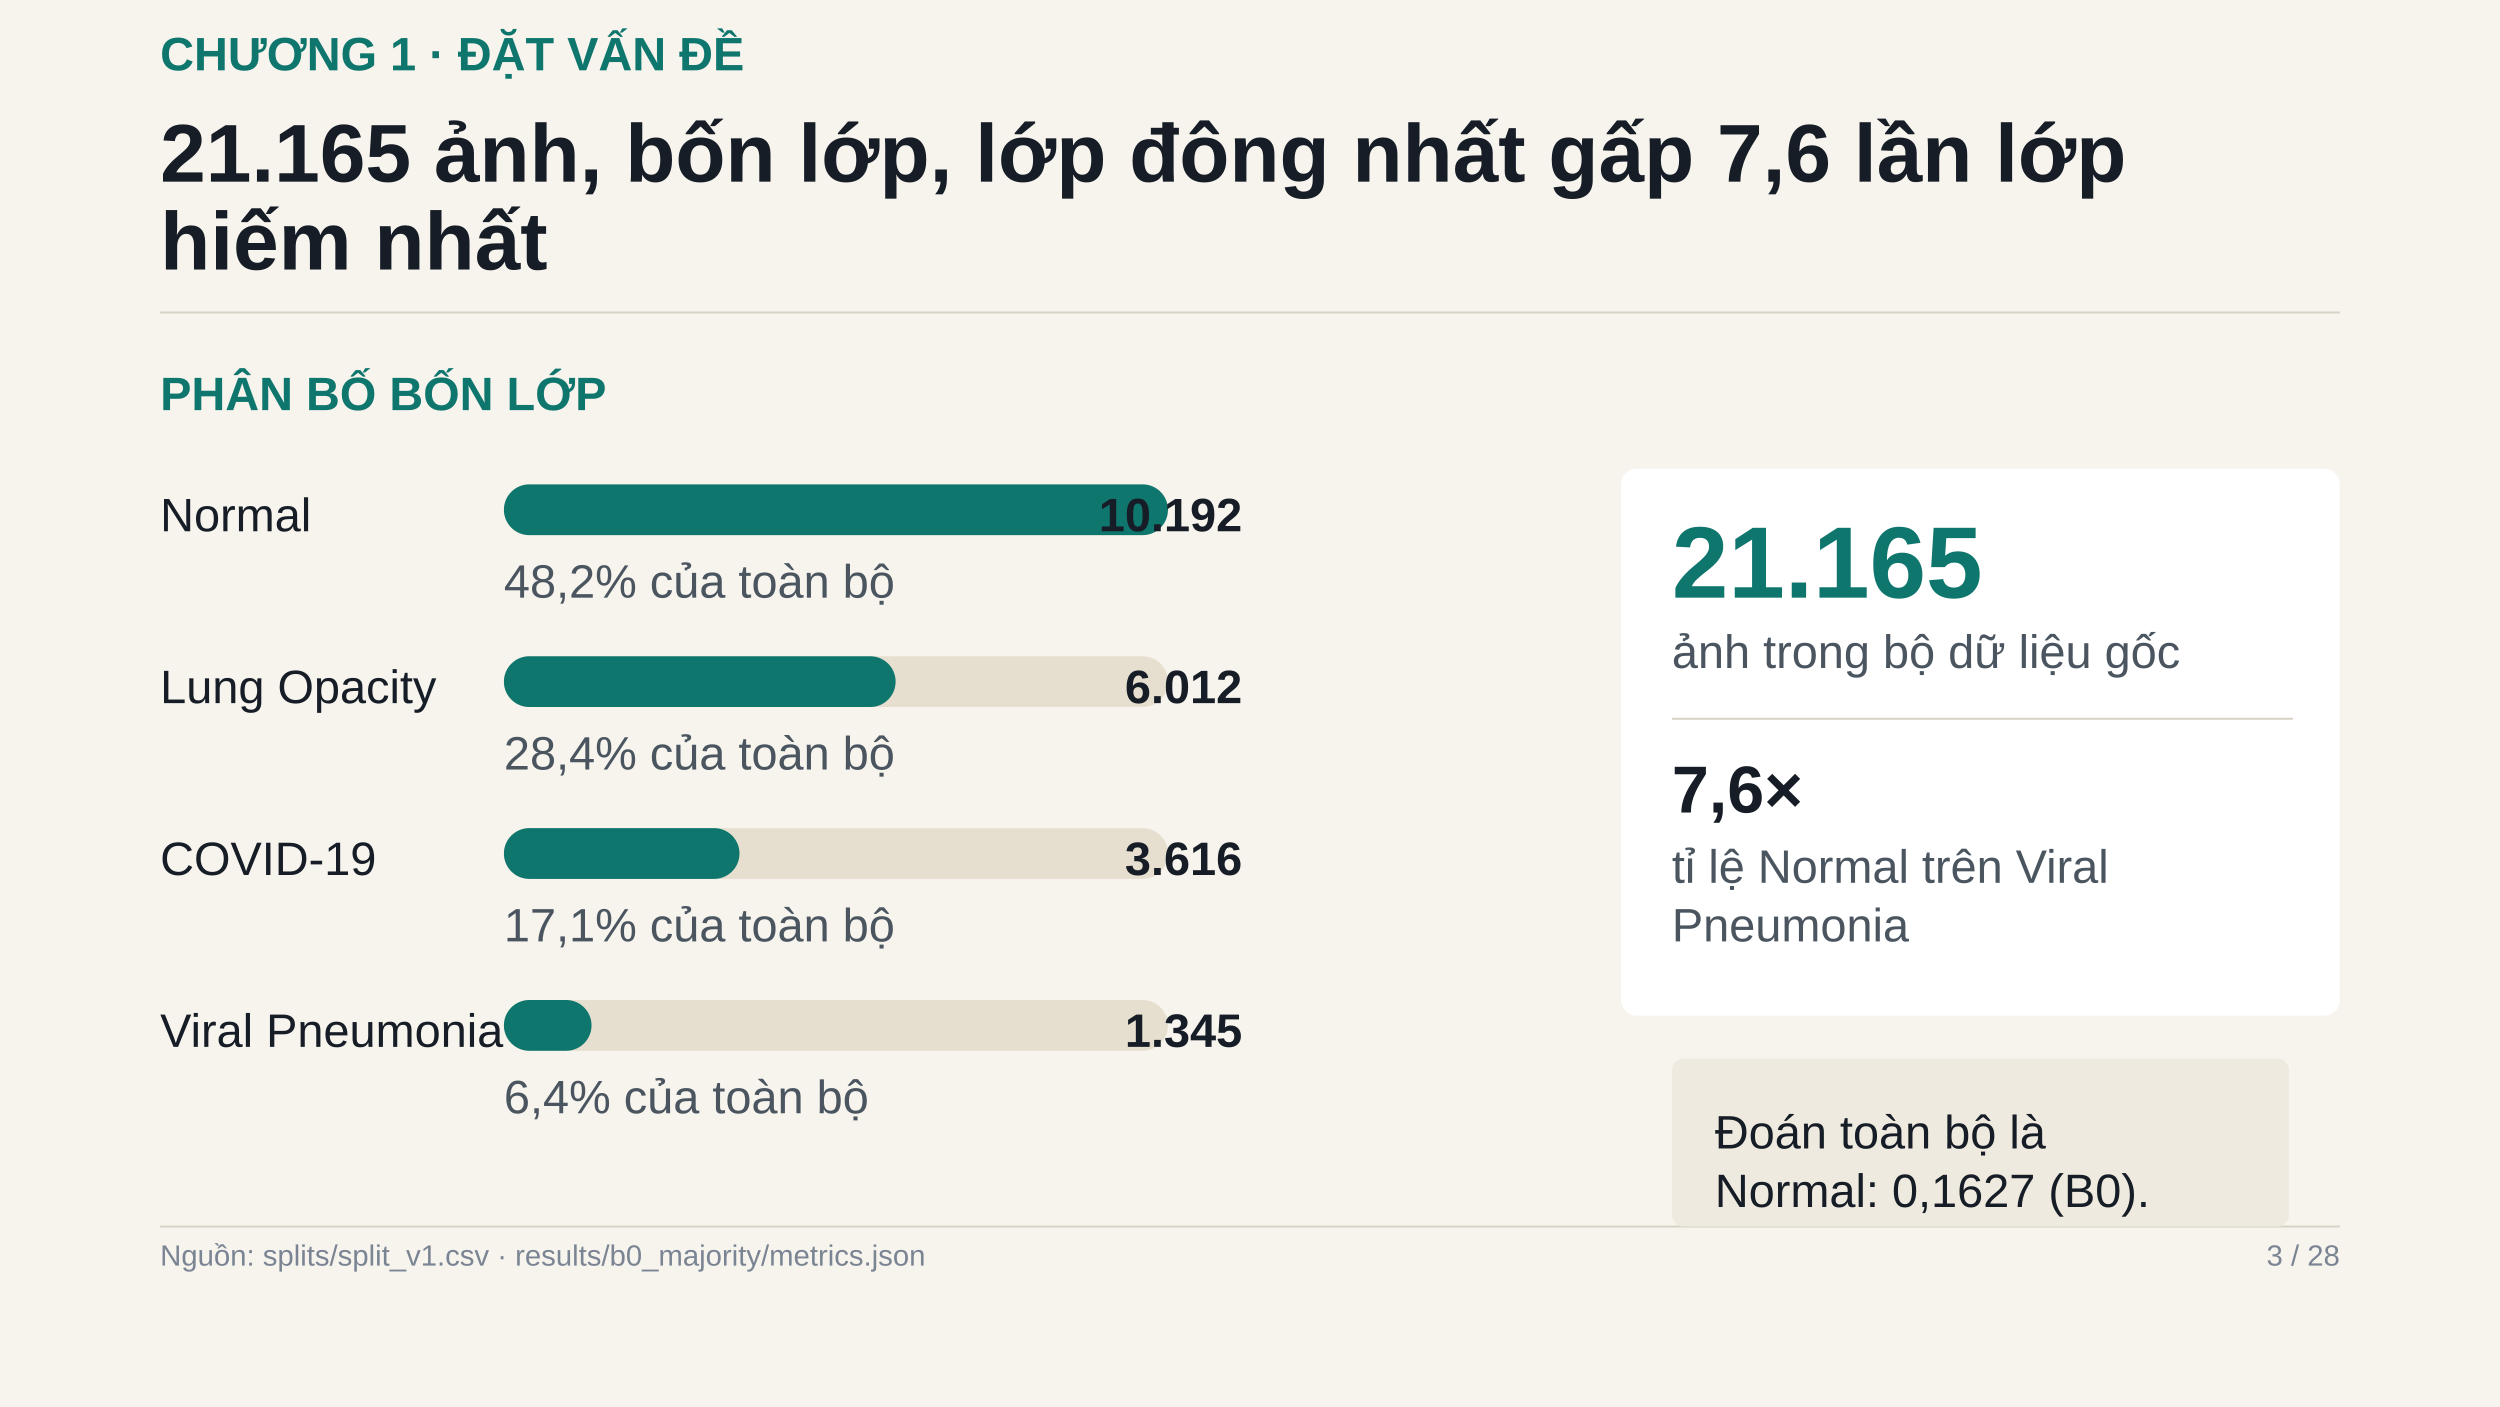
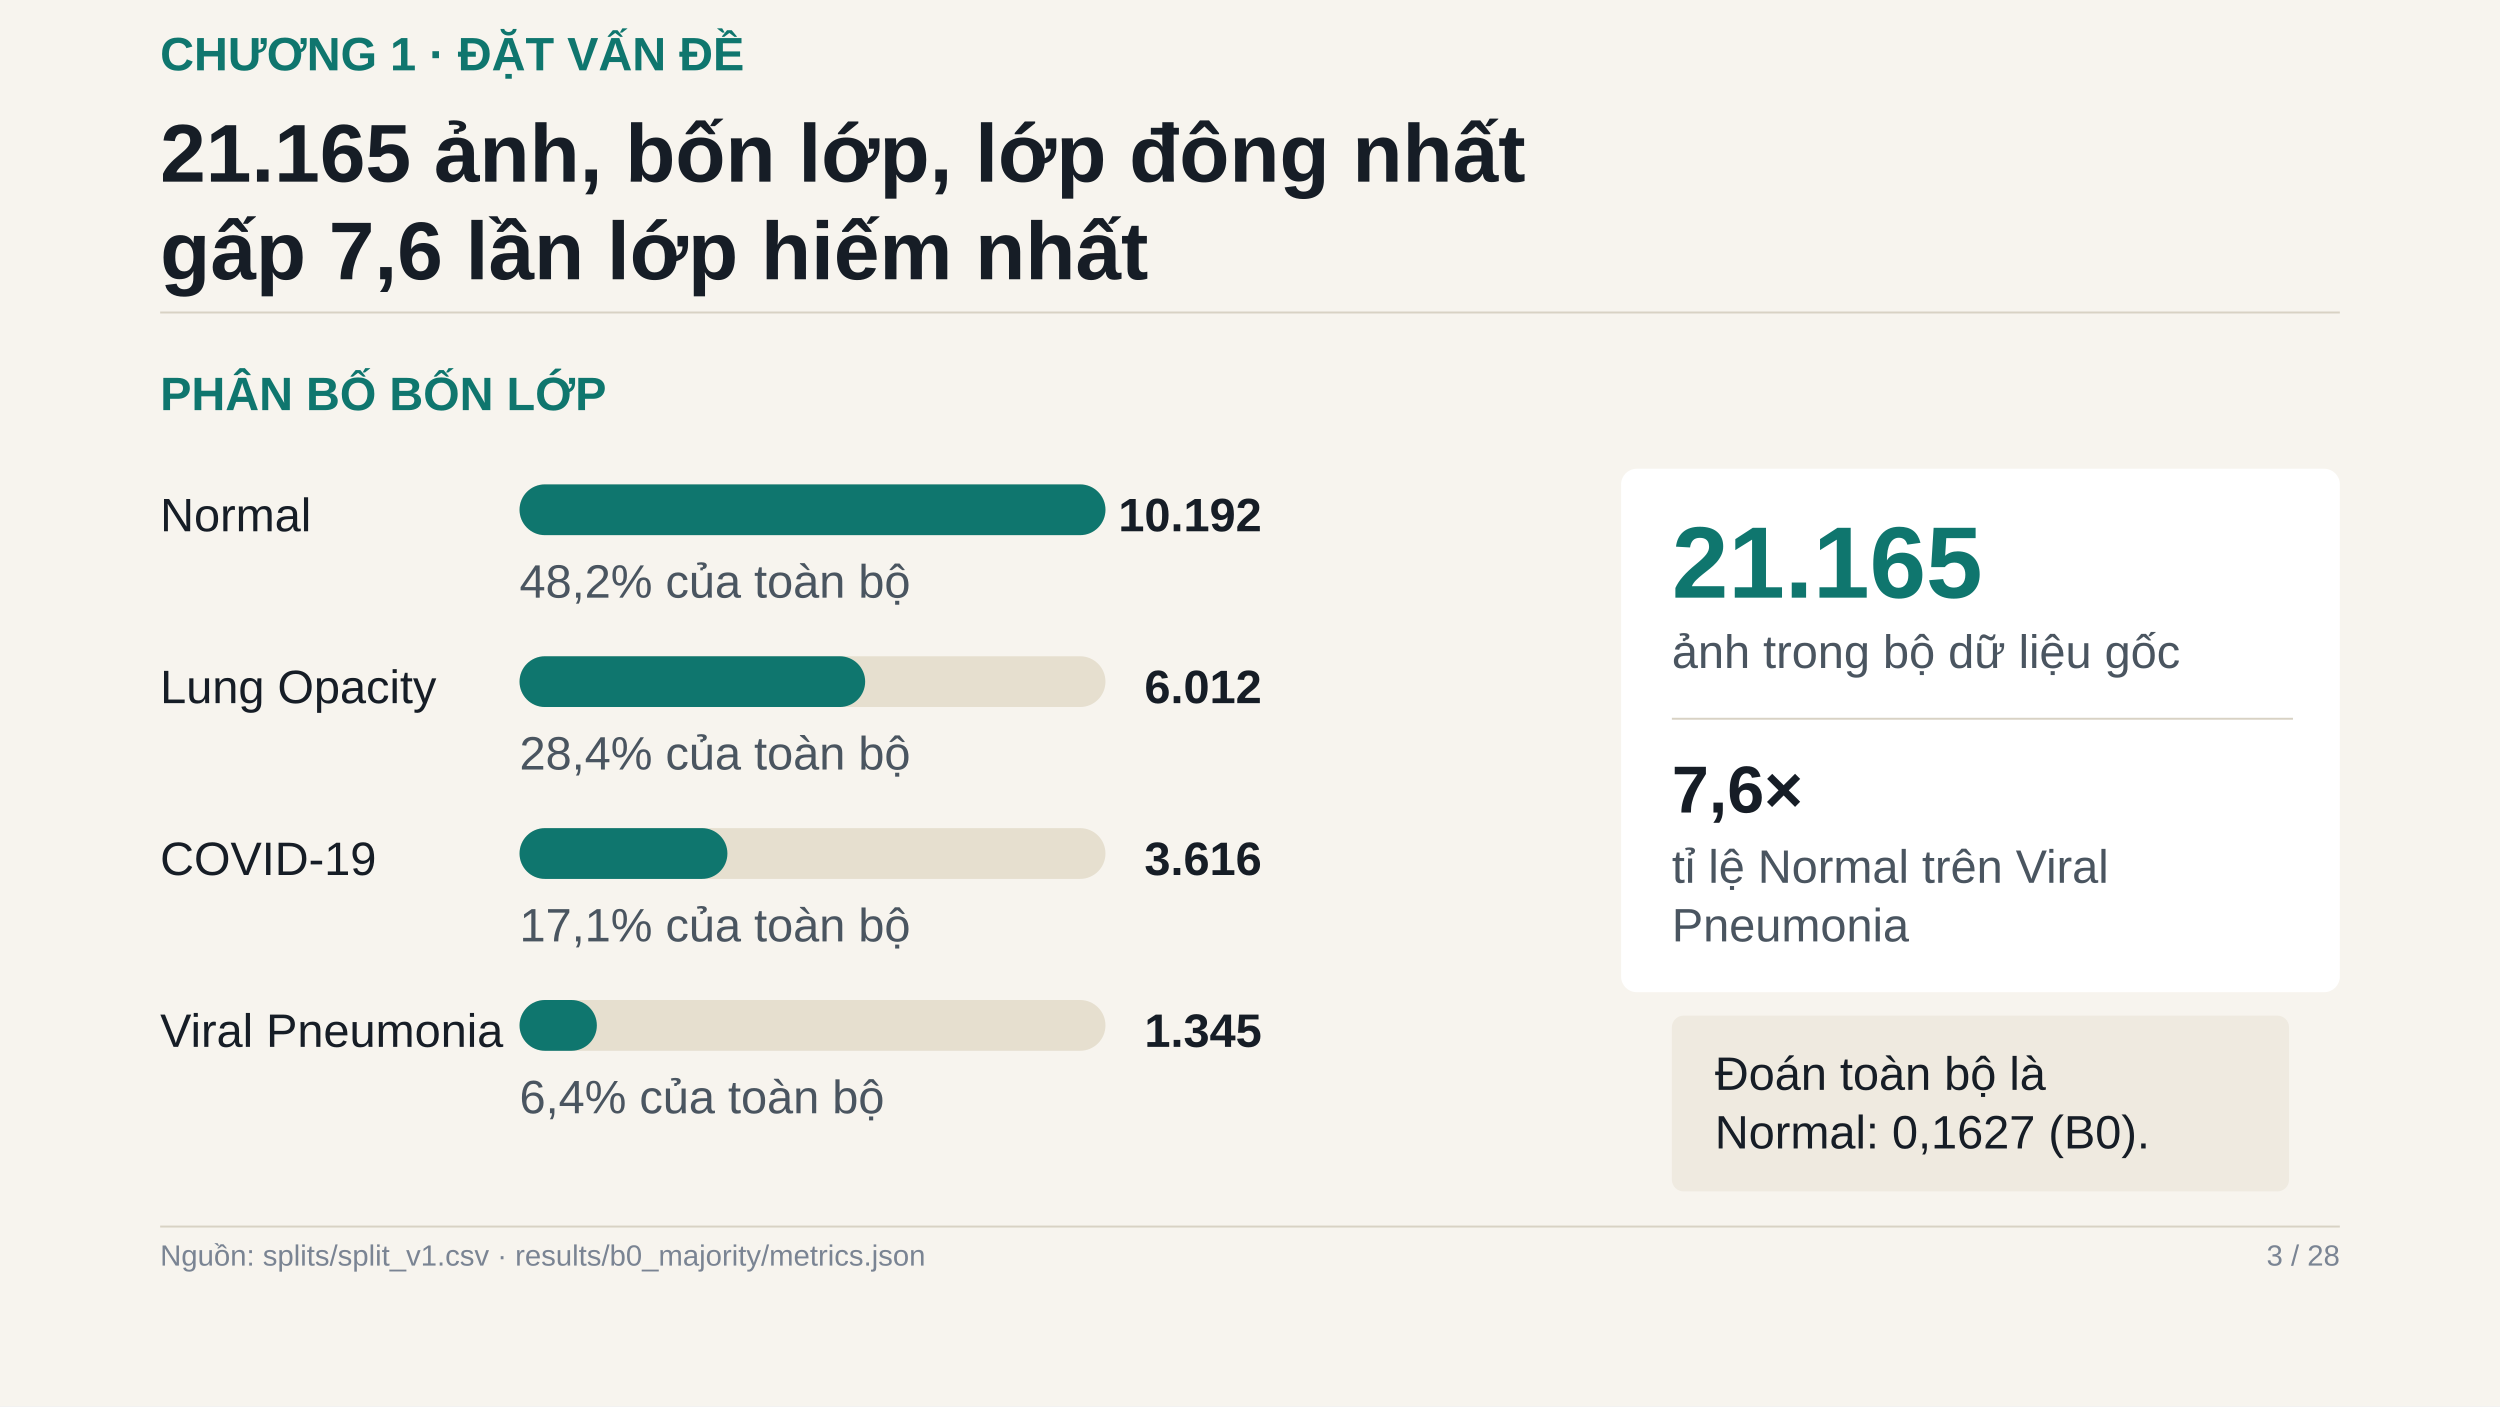
<svg xmlns="http://www.w3.org/2000/svg" width="1280" height="720" viewBox="0 0 1280 720" lang="vi-VN" font-family="Segoe UI, Arial, sans-serif" data-pptx-master="cxr_content_master" data-pptx-master-name="Nội dung CXR" data-pptx-layout="title_content" data-pptx-layout-name="Tiêu đề và nội dung">
  <rect id="master-background" x="0" y="0" width="1280" height="720" fill="#F7F4EE" data-pptx-layer="master" data-pptx-editable="false" />
  <line id="master-header-rule" x1="82" y1="160" x2="1198" y2="160" stroke="#D8D2C4" stroke-width="1" data-pptx-layer="master" data-pptx-editable="false" />
  <line id="master-footer-rule" x1="82" y1="628" x2="1198" y2="628" stroke="#D8D2C4" stroke-width="1" data-pptx-layer="master" data-pptx-editable="false" />
  <g id="03-kicker" data-pptx-bounds="82 14 326 31">
    <text id="03-kicker-text" x="82" y="36" font-size="24" fill="#0F766E" font-weight="700">
      <tspan x="82" y="36" fill="#0F766E" font-size="24">CHƯƠNG 1 · ĐẶT VẤN ĐỀ</tspan>
    </text>
  </g>
  <g id="title-slot" data-pptx-placeholder="title" data-pptx-idx="0" data-pptx-bounds="82 57 1116 97">
    <text id="03-title-slot-carrier" x="82" y="93" font-size="42" fill="#161D26" data-pptx-carrier="true" font-weight="700">
-       <tspan x="82">21.165 ảnh, bốn lớp, lớp đông nhất gấp 7,6 lần lớp</tspan>
-       <tspan x="82" dy="45">hiếm nhất</tspan>
+       <tspan x="82">21.165 ảnh, bốn lớp, lớp đông nhất</tspan>
+       <tspan x="82" dy="50">gấp 7,6 lần lớp hiếm nhất</tspan>
    </text>
  </g>
  <g id="03-classes-label" data-pptx-bounds="82 188 248 31">
    <text id="03-classes-label-text" x="82" y="210" font-size="24" fill="#0F766E" font-weight="700">
      <tspan x="82" y="210" fill="#0F766E" font-size="24">PHÂN BỐ BỐN LỚP</tspan>
    </text>
  </g>
  <g id="03-cls0" data-pptx-bounds="82 248 700 84">
    <g id="03-cls0-name" data-pptx-bounds="82 250 86 31">
      <text id="03-cls0-name-text" x="82" y="272" font-size="24" fill="#161D26">
        <tspan x="82" y="272" fill="#161D26" font-size="24">Normal</tspan>
      </text>
    </g>
-     <rect id="03-cls0-track" x="258" y="248" width="340" height="26" fill="#E6DFCF" rx="13" />
-     <rect id="03-cls0-fill" x="258" y="248" width="340" height="26" fill="#0F766E" rx="13" />
-     <g id="03-cls0-num" data-pptx-bounds="554 250 82 31">
-       <text id="03-cls0-num-text" x="636" y="272" font-size="24" fill="#161D26" font-weight="700" text-anchor="end">
-         <tspan x="636" y="272" fill="#161D26" font-size="24">10.192</tspan>
+     <rect id="03-cls0-track" x="266" y="248" width="300" height="26" fill="#E6DFCF" rx="13" />
+     <rect id="03-cls0-fill" x="266" y="248" width="300" height="26" fill="#0F766E" rx="13" />
+     <g id="03-cls0-num" data-pptx-bounds="564 250 82 31">
+       <text id="03-cls0-num-text" x="646" y="272" font-size="24" fill="#161D26" font-weight="700" text-anchor="end">
+         <tspan x="646" y="272" fill="#161D26" font-size="24">10.192</tspan>
      </text>
    </g>
-     <g id="03-cls0-share" data-pptx-bounds="258 284 210 31">
-       <text id="03-cls0-share-text" x="258" y="306" font-size="24" fill="#4A5560">
-         <tspan x="258" y="306" fill="#4A5560" font-size="24">48,2% của toàn bộ</tspan>
+     <g id="03-cls0-share" data-pptx-bounds="266 284 210 31">
+       <text id="03-cls0-share-text" x="266" y="306" font-size="24" fill="#4A5560">
+         <tspan x="266" y="306" fill="#4A5560" font-size="24">48,2% của toàn bộ</tspan>
      </text>
    </g>
  </g>
  <g id="03-cls1" data-pptx-bounds="82 336 700 84">
    <g id="03-cls1-name" data-pptx-bounds="82 338 152 31">
      <text id="03-cls1-name-text" x="82" y="360" font-size="24" fill="#161D26">
        <tspan x="82" y="360" fill="#161D26" font-size="24">Lung Opacity</tspan>
      </text>
    </g>
-     <rect id="03-cls1-track" x="258" y="336" width="340" height="26" fill="#E6DFCF" rx="13" />
-     <rect id="03-cls1-fill" x="258" y="336" width="200.557" height="26" fill="#0F766E" rx="13" />
-     <g id="03-cls1-num" data-pptx-bounds="569 338 67 31">
-       <text id="03-cls1-num-text" x="636" y="360" font-size="24" fill="#161D26" font-weight="700" text-anchor="end">
-         <tspan x="636" y="360" fill="#161D26" font-size="24">6.012</tspan>
+     <rect id="03-cls1-track" x="266" y="336" width="300" height="26" fill="#E6DFCF" rx="13" />
+     <rect id="03-cls1-fill" x="266" y="336" width="176.962" height="26" fill="#0F766E" rx="13" />
+     <g id="03-cls1-num" data-pptx-bounds="579 338 67 31">
+       <text id="03-cls1-num-text" x="646" y="360" font-size="24" fill="#161D26" font-weight="700" text-anchor="end">
+         <tspan x="646" y="360" fill="#161D26" font-size="24">6.012</tspan>
      </text>
    </g>
-     <g id="03-cls1-share" data-pptx-bounds="258 372 210 31">
-       <text id="03-cls1-share-text" x="258" y="394" font-size="24" fill="#4A5560">
-         <tspan x="258" y="394" fill="#4A5560" font-size="24">28,4% của toàn bộ</tspan>
+     <g id="03-cls1-share" data-pptx-bounds="266 372 210 31">
+       <text id="03-cls1-share-text" x="266" y="394" font-size="24" fill="#4A5560">
+         <tspan x="266" y="394" fill="#4A5560" font-size="24">28,4% của toàn bộ</tspan>
      </text>
    </g>
  </g>
  <g id="03-cls2" data-pptx-bounds="82 424 700 84">
    <g id="03-cls2-name" data-pptx-bounds="82 426 121 31">
      <text id="03-cls2-name-text" x="82" y="448" font-size="24" fill="#161D26">
        <tspan x="82" y="448" fill="#161D26" font-size="24">COVID-19</tspan>
      </text>
    </g>
-     <rect id="03-cls2-track" x="258" y="424" width="340" height="26" fill="#E6DFCF" rx="13" />
-     <rect id="03-cls2-fill" x="258" y="424" width="120.628" height="26" fill="#0F766E" rx="13" />
-     <g id="03-cls2-num" data-pptx-bounds="569 426 67 31">
-       <text id="03-cls2-num-text" x="636" y="448" font-size="24" fill="#161D26" font-weight="700" text-anchor="end">
-         <tspan x="636" y="448" fill="#161D26" font-size="24">3.616</tspan>
+     <rect id="03-cls2-track" x="266" y="424" width="300" height="26" fill="#E6DFCF" rx="13" />
+     <rect id="03-cls2-fill" x="266" y="424" width="106.436" height="26" fill="#0F766E" rx="13" />
+     <g id="03-cls2-num" data-pptx-bounds="579 426 67 31">
+       <text id="03-cls2-num-text" x="646" y="448" font-size="24" fill="#161D26" font-weight="700" text-anchor="end">
+         <tspan x="646" y="448" fill="#161D26" font-size="24">3.616</tspan>
      </text>
    </g>
-     <g id="03-cls2-share" data-pptx-bounds="258 460 210 31">
-       <text id="03-cls2-share-text" x="258" y="482" font-size="24" fill="#4A5560">
-         <tspan x="258" y="482" fill="#4A5560" font-size="24">17,1% của toàn bộ</tspan>
+     <g id="03-cls2-share" data-pptx-bounds="266 460 210 31">
+       <text id="03-cls2-share-text" x="266" y="482" font-size="24" fill="#4A5560">
+         <tspan x="266" y="482" fill="#4A5560" font-size="24">17,1% của toàn bộ</tspan>
      </text>
    </g>
  </g>
  <g id="03-cls3" data-pptx-bounds="82 512 700 84">
    <g id="03-cls3-name" data-pptx-bounds="82 514 187 31">
      <text id="03-cls3-name-text" x="82" y="536" font-size="24" fill="#161D26">
        <tspan x="82" y="536" fill="#161D26" font-size="24">Viral Pneumonia</tspan>
      </text>
    </g>
-     <rect id="03-cls3-track" x="258" y="512" width="340" height="26" fill="#E6DFCF" rx="13" />
-     <rect id="03-cls3-fill" x="258" y="512" width="44.868" height="26" fill="#0F766E" rx="13" />
-     <g id="03-cls3-num" data-pptx-bounds="569 514 67 31">
-       <text id="03-cls3-num-text" x="636" y="536" font-size="24" fill="#161D26" font-weight="700" text-anchor="end">
-         <tspan x="636" y="536" fill="#161D26" font-size="24">1.345</tspan>
+     <rect id="03-cls3-track" x="266" y="512" width="300" height="26" fill="#E6DFCF" rx="13" />
+     <rect id="03-cls3-fill" x="266" y="512" width="39.59" height="26" fill="#0F766E" rx="13" />
+     <g id="03-cls3-num" data-pptx-bounds="579 514 67 31">
+       <text id="03-cls3-num-text" x="646" y="536" font-size="24" fill="#161D26" font-weight="700" text-anchor="end">
+         <tspan x="646" y="536" fill="#161D26" font-size="24">1.345</tspan>
      </text>
    </g>
-     <g id="03-cls3-share" data-pptx-bounds="258 548 196 31">
-       <text id="03-cls3-share-text" x="258" y="570" font-size="24" fill="#4A5560">
-         <tspan x="258" y="570" fill="#4A5560" font-size="24">6,4% của toàn bộ</tspan>
+     <g id="03-cls3-share" data-pptx-bounds="266 548 196 31">
+       <text id="03-cls3-share-text" x="266" y="570" font-size="24" fill="#4A5560">
+         <tspan x="266" y="570" fill="#4A5560" font-size="24">6,4% của toàn bộ</tspan>
      </text>
    </g>
  </g>
-   <g id="03-sum-card" data-pptx-bounds="830 240 368 280">
-     <rect id="03-sum-card-card" x="830" y="240" width="368" height="280" fill="#FFFFFF" rx="8" />
+   <g id="03-sum-card" data-pptx-bounds="830 240 368 268">
+     <rect id="03-sum-card-card" x="830" y="240" width="368" height="268" fill="#FFFFFF" rx="8" />
    <g id="03-sum-num" data-pptx-bounds="856 260 175 67">
      <text id="03-sum-num-text" x="856" y="306" font-size="52" fill="#0F766E" font-weight="700">
        <tspan x="856" y="306" fill="#0F766E" font-size="52">21.165</tspan>
      </text>
    </g>
    <g id="03-sum-cap" data-pptx-bounds="856 320 281 31">
      <text id="03-sum-cap-text" x="856" y="342" font-size="24" fill="#4A5560">
        <tspan x="856" y="342" fill="#4A5560" font-size="24">ảnh trong bộ dữ liệu gốc</tspan>
      </text>
    </g>
    <line id="03-sum-rule" x1="856" y1="368" x2="1174" y2="368" stroke="#D8D2C4" stroke-width="1" />
    <g id="03-sum-ratio" data-pptx-bounds="856 386 78 44">
      <text id="03-sum-ratio-text" x="856" y="416" font-size="34" fill="#161D26" font-weight="700">
        <tspan x="856" y="416" fill="#161D26" font-size="34">7,6×</tspan>
      </text>
    </g>
    <g id="03-sum-ratio-cap" data-pptx-bounds="856 430 322 61">
      <text id="03-sum-ratio-cap-text" x="856" y="452" font-size="24" fill="#4A5560">
        <tspan x="856" y="452" fill="#4A5560" font-size="24">tỉ lệ Normal trên Viral</tspan>
        <tspan x="856" y="482" fill="#4A5560" font-size="24">Pneumonia</tspan>
      </text>
    </g>
  </g>
-   <g id="03-sum-note" data-pptx-bounds="856 542 316 86">
-     <rect id="03-sum-note-card" x="856" y="542" width="316" height="86" fill="#EFEAE0" rx="6" />
-     <g id="03-sum-note-text" data-pptx-bounds="878 566 274 61">
-       <text id="03-sum-note-text-text" x="878" y="588" font-size="24" fill="#161D26">
-         <tspan x="878" y="588" fill="#161D26" font-size="24">Đoán toàn bộ là</tspan>
-         <tspan x="878" y="618" fill="#161D26" font-size="24">Normal: 0,1627 (B0).</tspan>
+   <g id="03-sum-note" data-pptx-bounds="856 520 316 90">
+     <rect id="03-sum-note-card" x="856" y="520" width="316" height="90" fill="#EFEAE0" rx="6" />
+     <g id="03-sum-note-text" data-pptx-bounds="878 536 274 61">
+       <text id="03-sum-note-text-text" x="878" y="558" font-size="24" fill="#161D26">
+         <tspan x="878" y="558" fill="#161D26" font-size="24">Đoán toàn bộ là</tspan>
+         <tspan x="878" y="588" fill="#161D26" font-size="24">Normal: 0,1627 (B0).</tspan>
      </text>
    </g>
  </g>
  <g id="footer-slot" data-pptx-placeholder="footer" data-pptx-idx="1" data-pptx-bounds="82 634 900 24">
    <text id="03-footer-carrier-carrier" x="82" y="648" font-size="15" fill="#7A8493" data-pptx-carrier="true">
      <tspan x="82" y="648" fill="#7A8493" font-size="15">Nguồn: splits/split_v1.csv · results/b0_majority/metrics.json</tspan>
    </text>
  </g>
  <g id="slide-number-slot" data-pptx-placeholder="slide-number" data-pptx-idx="2" data-pptx-bounds="998 634 200 24">
    <text id="03-page-number-carrier-carrier" x="1198" y="648" font-size="15" fill="#7A8493" text-anchor="end" data-pptx-carrier="true">
      <tspan x="1198" y="648" fill="#7A8493" font-size="15">3 / 28</tspan>
    </text>
  </g>
</svg>
